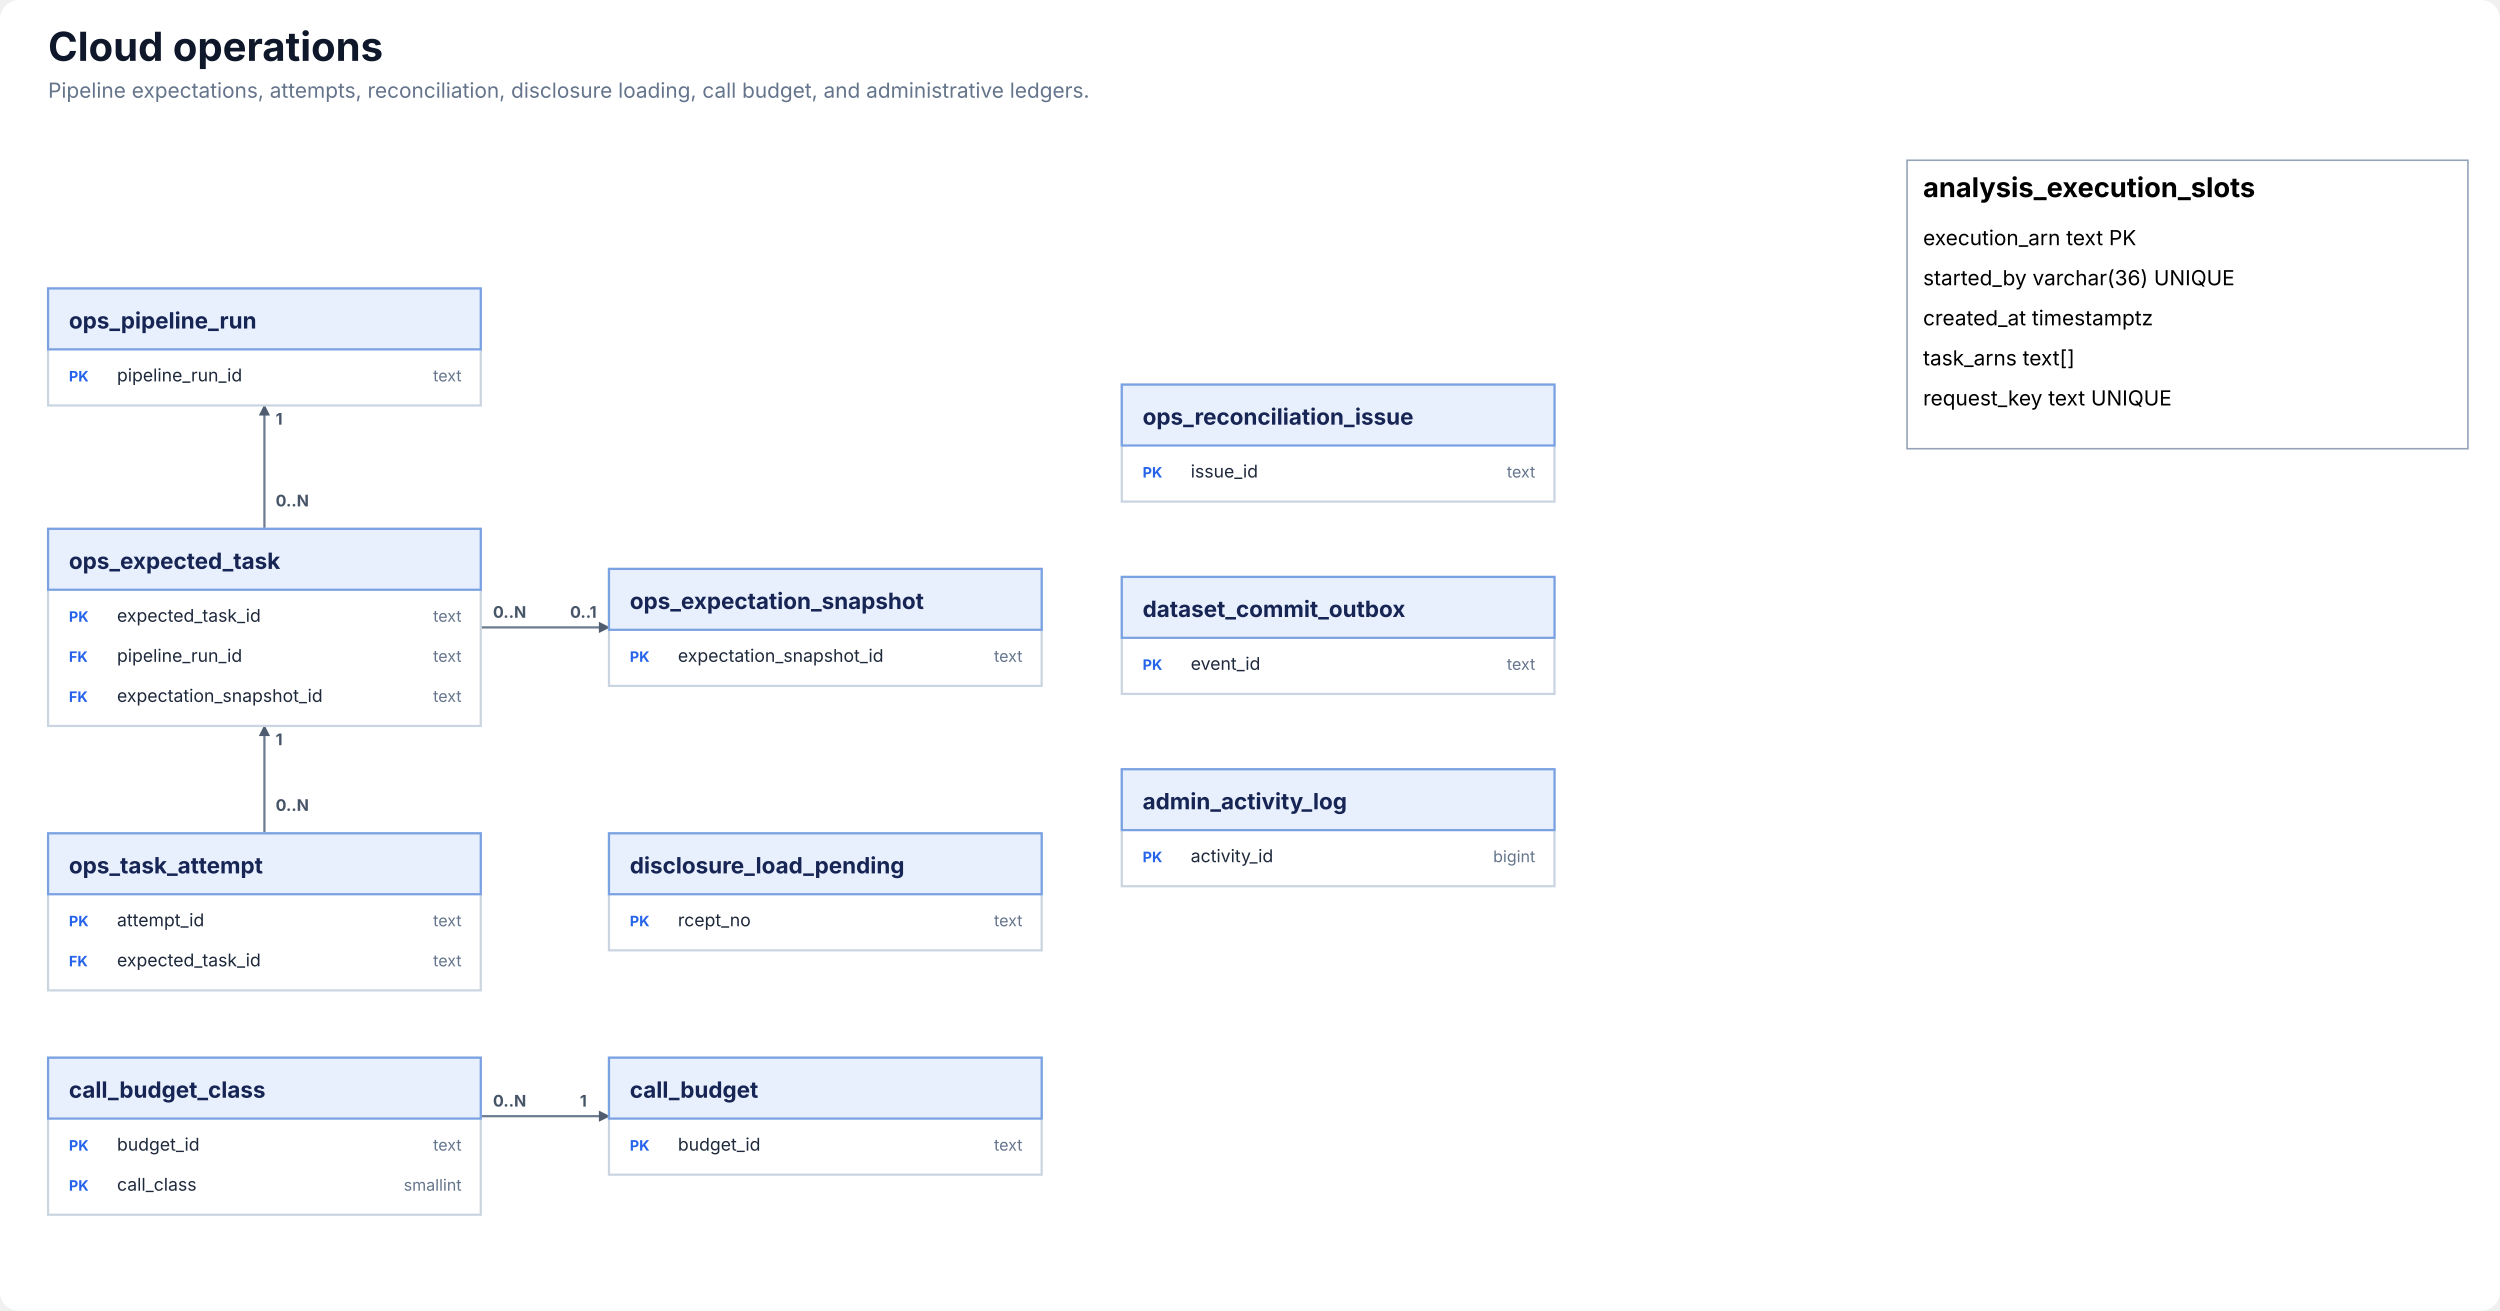
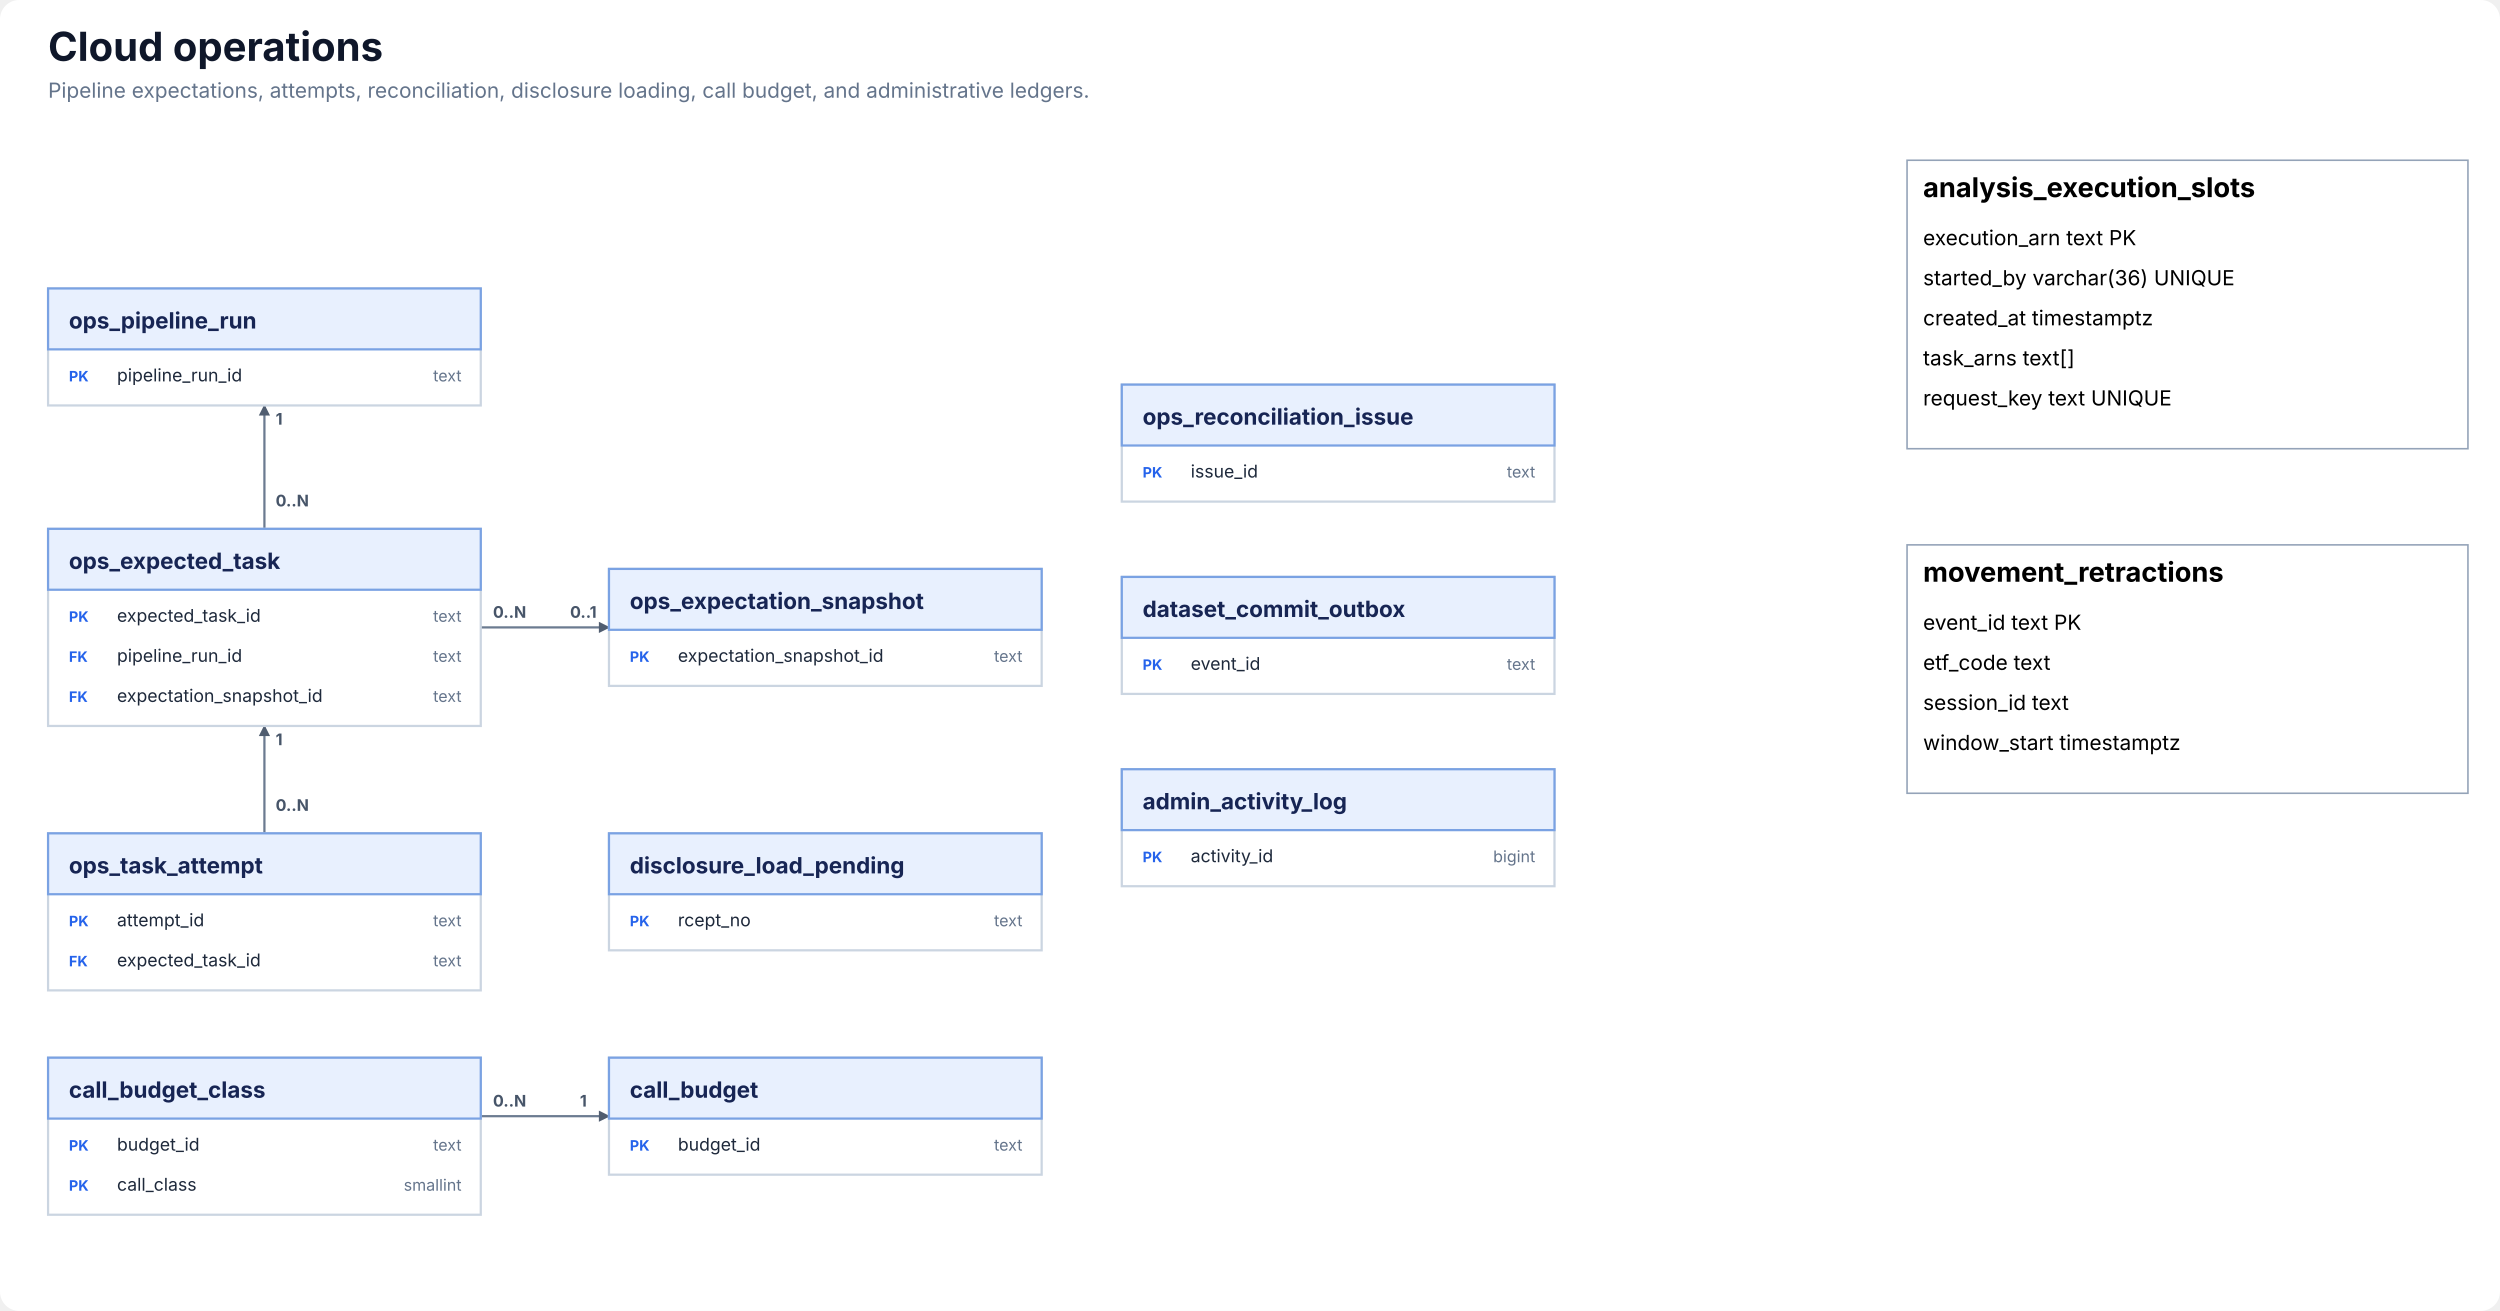
<svg xmlns="http://www.w3.org/2000/svg" viewBox="0 0 1560 818" role="img" aria-labelledby="title desc">
  <defs>
    <marker id="arrow" viewBox="0 0 10 10" refX="9" refY="5" markerWidth="5" markerHeight="5" orient="auto">
      <path d="M 0 0 L 10 5 L 0 10 z" class="arrow" />
    </marker>
  </defs>
  <style>
  :root { color-scheme: light; }
  text { font-family: -apple-system,BlinkMacSystemFont,"Segoe UI",sans-serif; }
  .canvas { fill:#ffffff; } .title { fill:#0f172a;font-size:25px;font-weight:700; } .subtitle { fill:#64748b;font-size:13px; }
  .table { fill:#fff;stroke:#cbd5e1;stroke-width:1.4; } .table-head { fill:#e8f0fe;stroke:#7aa2e3;stroke-width:1.4; }
  .table-name { fill:#172554;font-size:14px;font-weight:700; } .field { fill:#1e293b;font-size:11px; } .type { fill:#64748b;font-size:10px; } .key { fill:#2563eb;font-size:9px;font-weight:700; }
  .relation { fill:none;stroke:#64748b;stroke-width:1.4;opacity:.95; } .arrow { fill:#475569; }
  .relation-halo { fill:none;stroke:#ffffff;stroke-width:5; }
  .cardinality { fill:#475569;font-size:10px;font-weight:700;paint-order:stroke;stroke:#ffffff;stroke-width:3px;stroke-linejoin:round; }
  .domain-zone rect { fill:#eff6ff;fill-opacity:.35;stroke:#bfdbfe;stroke-width:1.2;stroke-dasharray:6 5; }
  .domain-zone text { fill:#475569;font-size:13px;font-weight:700;letter-spacing:.02em; }
  .node.entity .table-head,.legend-item.entity .legend-swatch { fill:#bfdbfe;stroke:#2563eb; }
  .node.attribute .table-head,.legend-item.attribute .legend-swatch { fill:#fef3c7;stroke:#d97706; }
  .node.binding .table-head,.legend-item.binding .legend-swatch { fill:#ccfbf1;stroke:#0f766e; }
  .node.process .table-head,.legend-item.process .legend-swatch { fill:#ffedd5;stroke:#ea580c; }
  .node.explanation .table-head,.legend-item.explanation .legend-swatch { fill:#ede9fe;stroke:#7c3aed; }
  .node.entity .table-name,.node.attribute .table-name,.node.binding .table-name,
  .node.process .table-name,.node.explanation .table-name { fill:#172554; }
  .node.entity#table-entity .table,.node.entity#table-entity .table-head { stroke-width:2.6; }
  .legend-item text { fill:#475569;font-size:10px; } .legend-swatch { stroke-width:1.2; }
</style>
  <rect class="canvas" width="100%" height="100%" rx="12" />
  <text class="title" x="30" y="38">Cloud operations</text>
  <text class="subtitle" x="30" y="61">Pipeline expectations, attempts, reconciliation, disclosure loading, call budget, and administrative ledgers.</text>
  <g aria-label="domains" />
  <g aria-label="relationships">
    <path class="relation-halo" d="M 165 330 L 165 253" />
    <path class="relation" d="M 165 330 L 165 253" marker-end="url(#arrow)" />
    <path class="relation-halo" d="M 165 520 L 165 453" />
    <path class="relation" d="M 165 520 L 165 453" marker-end="url(#arrow)" />
    <path class="relation-halo" d="M 300 391.5 L 380 391.5" />
    <path class="relation" d="M 300 391.5 L 380 391.5" marker-end="url(#arrow)" />
    <path class="relation-halo" d="M 300 696.5 L 380 696.5" />
    <path class="relation" d="M 300 696.5 L 380 696.5" marker-end="url(#arrow)" />
    <text class="cardinality" x="172" y="316" text-anchor="start">0..N</text>
    <text class="cardinality" x="172" y="265" text-anchor="start">1</text>
    <text class="cardinality" x="172" y="506" text-anchor="start">0..N</text>
    <text class="cardinality" x="172" y="465" text-anchor="start">1</text>
    <text class="cardinality" x="318" y="385.5" text-anchor="middle">0..N</text>
    <text class="cardinality" x="364" y="385.5" text-anchor="middle">0..1</text>
    <text class="cardinality" x="318" y="690.5" text-anchor="middle">0..N</text>
    <text class="cardinality" x="364" y="690.5" text-anchor="middle">1</text>
  </g>
  <g aria-label="tables">
    <g id="table-ops_pipeline_run" class="node ">
      <rect class="table" x="30" y="180" width="270" height="73" />
      <rect class="table-head" x="30" y="180" width="270" height="38" />
      <text class="table-name" x="43" y="205" font-size="14px">ops_pipeline_run</text>
      <text class="key" x="43" y="238">PK</text>
      <text class="field" x="73" y="238">pipeline_run_id</text>
      <text class="type" x="288" y="238" text-anchor="end">text</text>
    </g>
    <g id="table-ops_expectation_snapshot" class="node ">
      <rect class="table" x="380" y="355" width="270" height="73" />
      <rect class="table-head" x="380" y="355" width="270" height="38" />
      <text class="table-name" x="393" y="380" font-size="14px">ops_expectation_snapshot</text>
      <text class="key" x="393" y="413">PK</text>
      <text class="field" x="423" y="413">expectation_snapshot_id</text>
      <text class="type" x="638" y="413" text-anchor="end">text</text>
    </g>
    <g id="table-ops_expected_task" class="node ">
      <rect class="table" x="30" y="330" width="270" height="123" />
      <rect class="table-head" x="30" y="330" width="270" height="38" />
      <text class="table-name" x="43" y="355" font-size="14px">ops_expected_task</text>
      <text class="key" x="43" y="388">PK</text>
      <text class="field" x="73" y="388">expected_task_id</text>
      <text class="type" x="288" y="388" text-anchor="end">text</text>
      <text class="key" x="43" y="413">FK</text>
      <text class="field" x="73" y="413">pipeline_run_id</text>
      <text class="type" x="288" y="413" text-anchor="end">text</text>
      <text class="key" x="43" y="438">FK</text>
      <text class="field" x="73" y="438">expectation_snapshot_id</text>
      <text class="type" x="288" y="438" text-anchor="end">text</text>
    </g>
    <g id="table-ops_task_attempt" class="node ">
      <rect class="table" x="30" y="520" width="270" height="98" />
      <rect class="table-head" x="30" y="520" width="270" height="38" />
      <text class="table-name" x="43" y="545" font-size="14px">ops_task_attempt</text>
      <text class="key" x="43" y="578">PK</text>
      <text class="field" x="73" y="578">attempt_id</text>
      <text class="type" x="288" y="578" text-anchor="end">text</text>
      <text class="key" x="43" y="603">FK</text>
      <text class="field" x="73" y="603">expected_task_id</text>
      <text class="type" x="288" y="603" text-anchor="end">text</text>
    </g>
    <g id="table-ops_reconciliation_issue" class="node ">
      <rect class="table" x="700" y="240" width="270" height="73" />
      <rect class="table-head" x="700" y="240" width="270" height="38" />
      <text class="table-name" x="713" y="265" font-size="14px">ops_reconciliation_issue</text>
      <text class="key" x="713" y="298">PK</text>
      <text class="field" x="743" y="298">issue_id</text>
      <text class="type" x="958" y="298" text-anchor="end">text</text>
    </g>
    <g id="table-dataset_commit_outbox" class="node ">
      <rect class="table" x="700" y="360" width="270" height="73" />
      <rect class="table-head" x="700" y="360" width="270" height="38" />
      <text class="table-name" x="713" y="385" font-size="14px">dataset_commit_outbox</text>
      <text class="key" x="713" y="418">PK</text>
      <text class="field" x="743" y="418">event_id</text>
      <text class="type" x="958" y="418" text-anchor="end">text</text>
    </g>
    <g id="table-admin_activity_log" class="node ">
      <rect class="table" x="700" y="480" width="270" height="73" />
      <rect class="table-head" x="700" y="480" width="270" height="38" />
      <text class="table-name" x="713" y="505" font-size="14px">admin_activity_log</text>
      <text class="key" x="713" y="538">PK</text>
      <text class="field" x="743" y="538">activity_id</text>
      <text class="type" x="958" y="538" text-anchor="end">bigint</text>
    </g>
    <g id="table-disclosure_load_pending" class="node ">
      <rect class="table" x="380" y="520" width="270" height="73" />
      <rect class="table-head" x="380" y="520" width="270" height="38" />
      <text class="table-name" x="393" y="545" font-size="14px">disclosure_load_pending</text>
      <text class="key" x="393" y="578">PK</text>
      <text class="field" x="423" y="578">rcept_no</text>
      <text class="type" x="638" y="578" text-anchor="end">text</text>
    </g>
    <g id="table-call_budget" class="node ">
      <rect class="table" x="380" y="660" width="270" height="73" />
      <rect class="table-head" x="380" y="660" width="270" height="38" />
      <text class="table-name" x="393" y="685" font-size="14px">call_budget</text>
      <text class="key" x="393" y="718">PK</text>
      <text class="field" x="423" y="718">budget_id</text>
      <text class="type" x="638" y="718" text-anchor="end">text</text>
    </g>
    <g id="table-call_budget_class" class="node ">
      <rect class="table" x="30" y="660" width="270" height="98" />
      <rect class="table-head" x="30" y="660" width="270" height="38" />
      <text class="table-name" x="43" y="685" font-size="14px">call_budget_class</text>
      <text class="key" x="43" y="718">PK</text>
      <text class="field" x="73" y="718">budget_id</text>
      <text class="type" x="288" y="718" text-anchor="end">text</text>
      <text class="key" x="43" y="743">PK</text>
      <text class="field" x="73" y="743">call_class</text>
      <text class="type" x="288" y="743" text-anchor="end">smallint</text>
    </g>
  </g>
  <g transform="translate(1190,100)">
    <rect width="350" height="180" fill="#ffffff" stroke="#94a3b8" />
    <text x="10" y="23" font-size="17" font-weight="bold">analysis_execution_slots</text>
    <text x="10" y="53" font-size="13">execution_arn text PK</text>
    <text x="10" y="78" font-size="13">started_by varchar(36) UNIQUE</text>
    <text x="10" y="103" font-size="13">created_at timestamptz</text>
    <text x="10" y="128" font-size="13">task_arns text[]</text>
    <text x="10" y="153" font-size="13">request_key text UNIQUE</text>
  </g>
+   <g transform="translate(1190,340)">
+     <rect width="350" height="155" fill="#ffffff" stroke="#94a3b8" />
+     <text x="10" y="23" font-size="17" font-weight="bold">movement_retractions</text>
+     <text x="10" y="53" font-size="13">event_id text PK</text>
+     <text x="10" y="78" font-size="13">etf_code text</text>
+     <text x="10" y="103" font-size="13">session_id text</text>
+     <text x="10" y="128" font-size="13">window_start timestamptz</text>
+   </g>
</svg>
